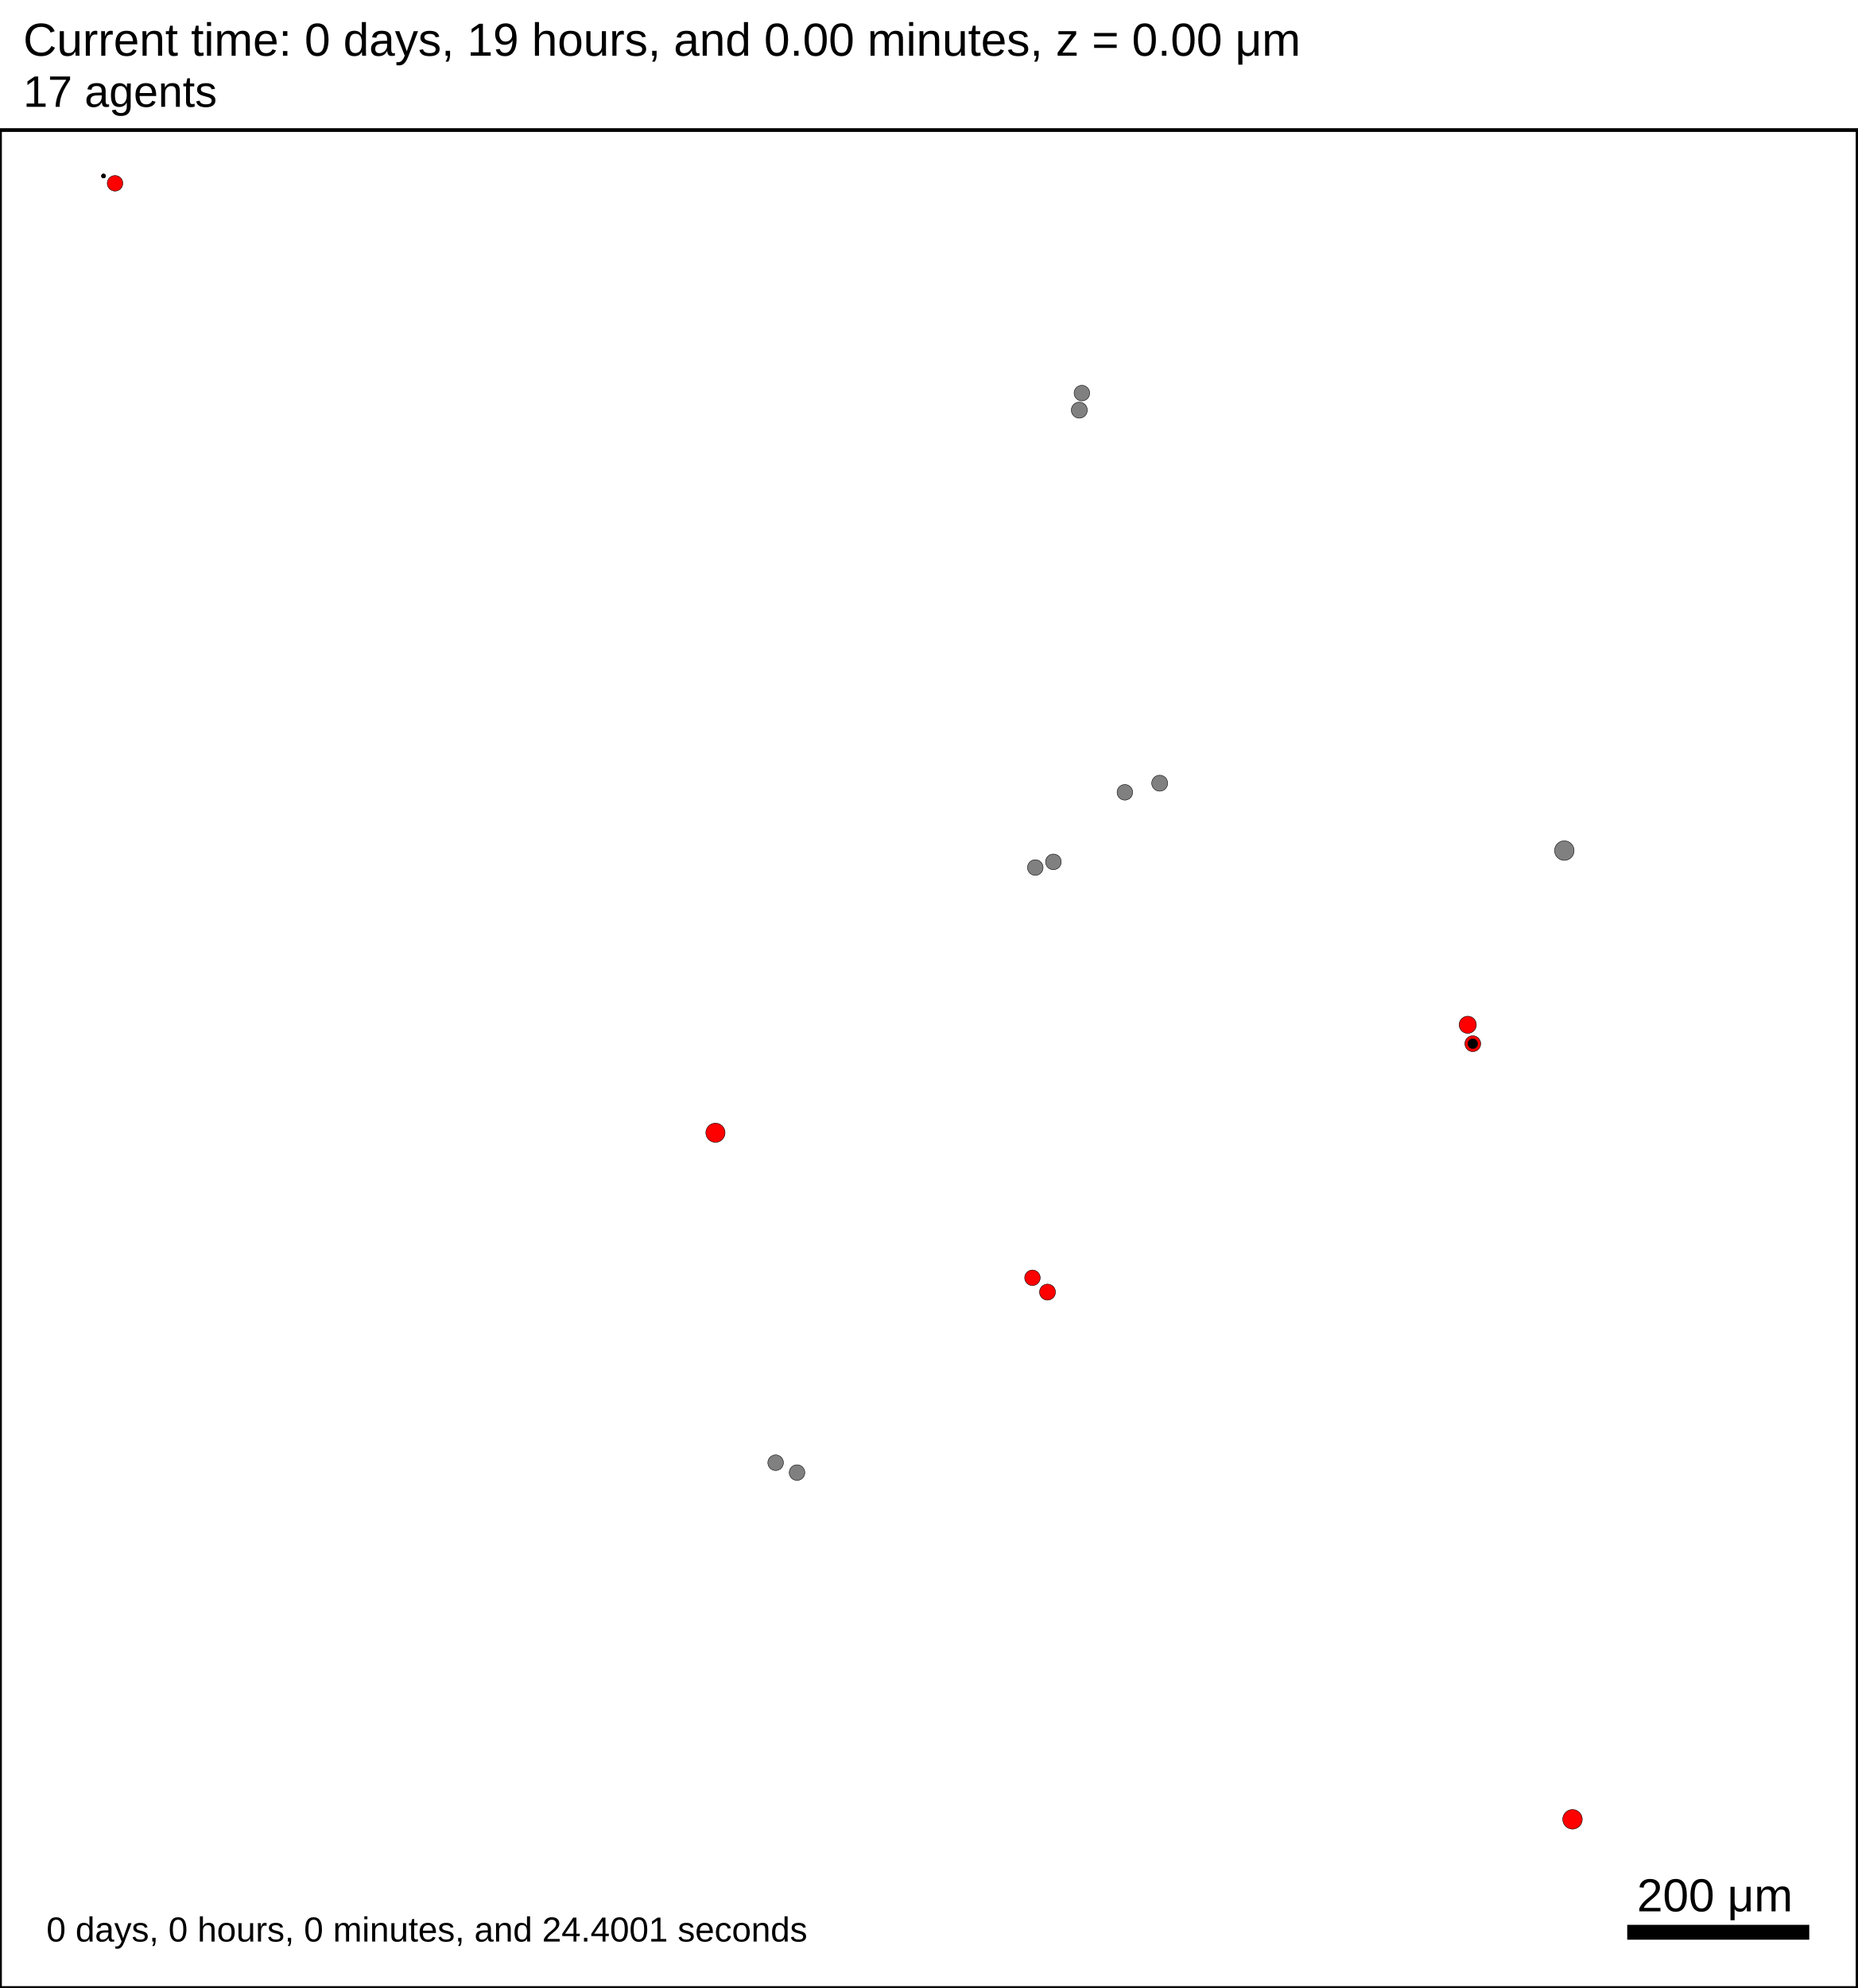
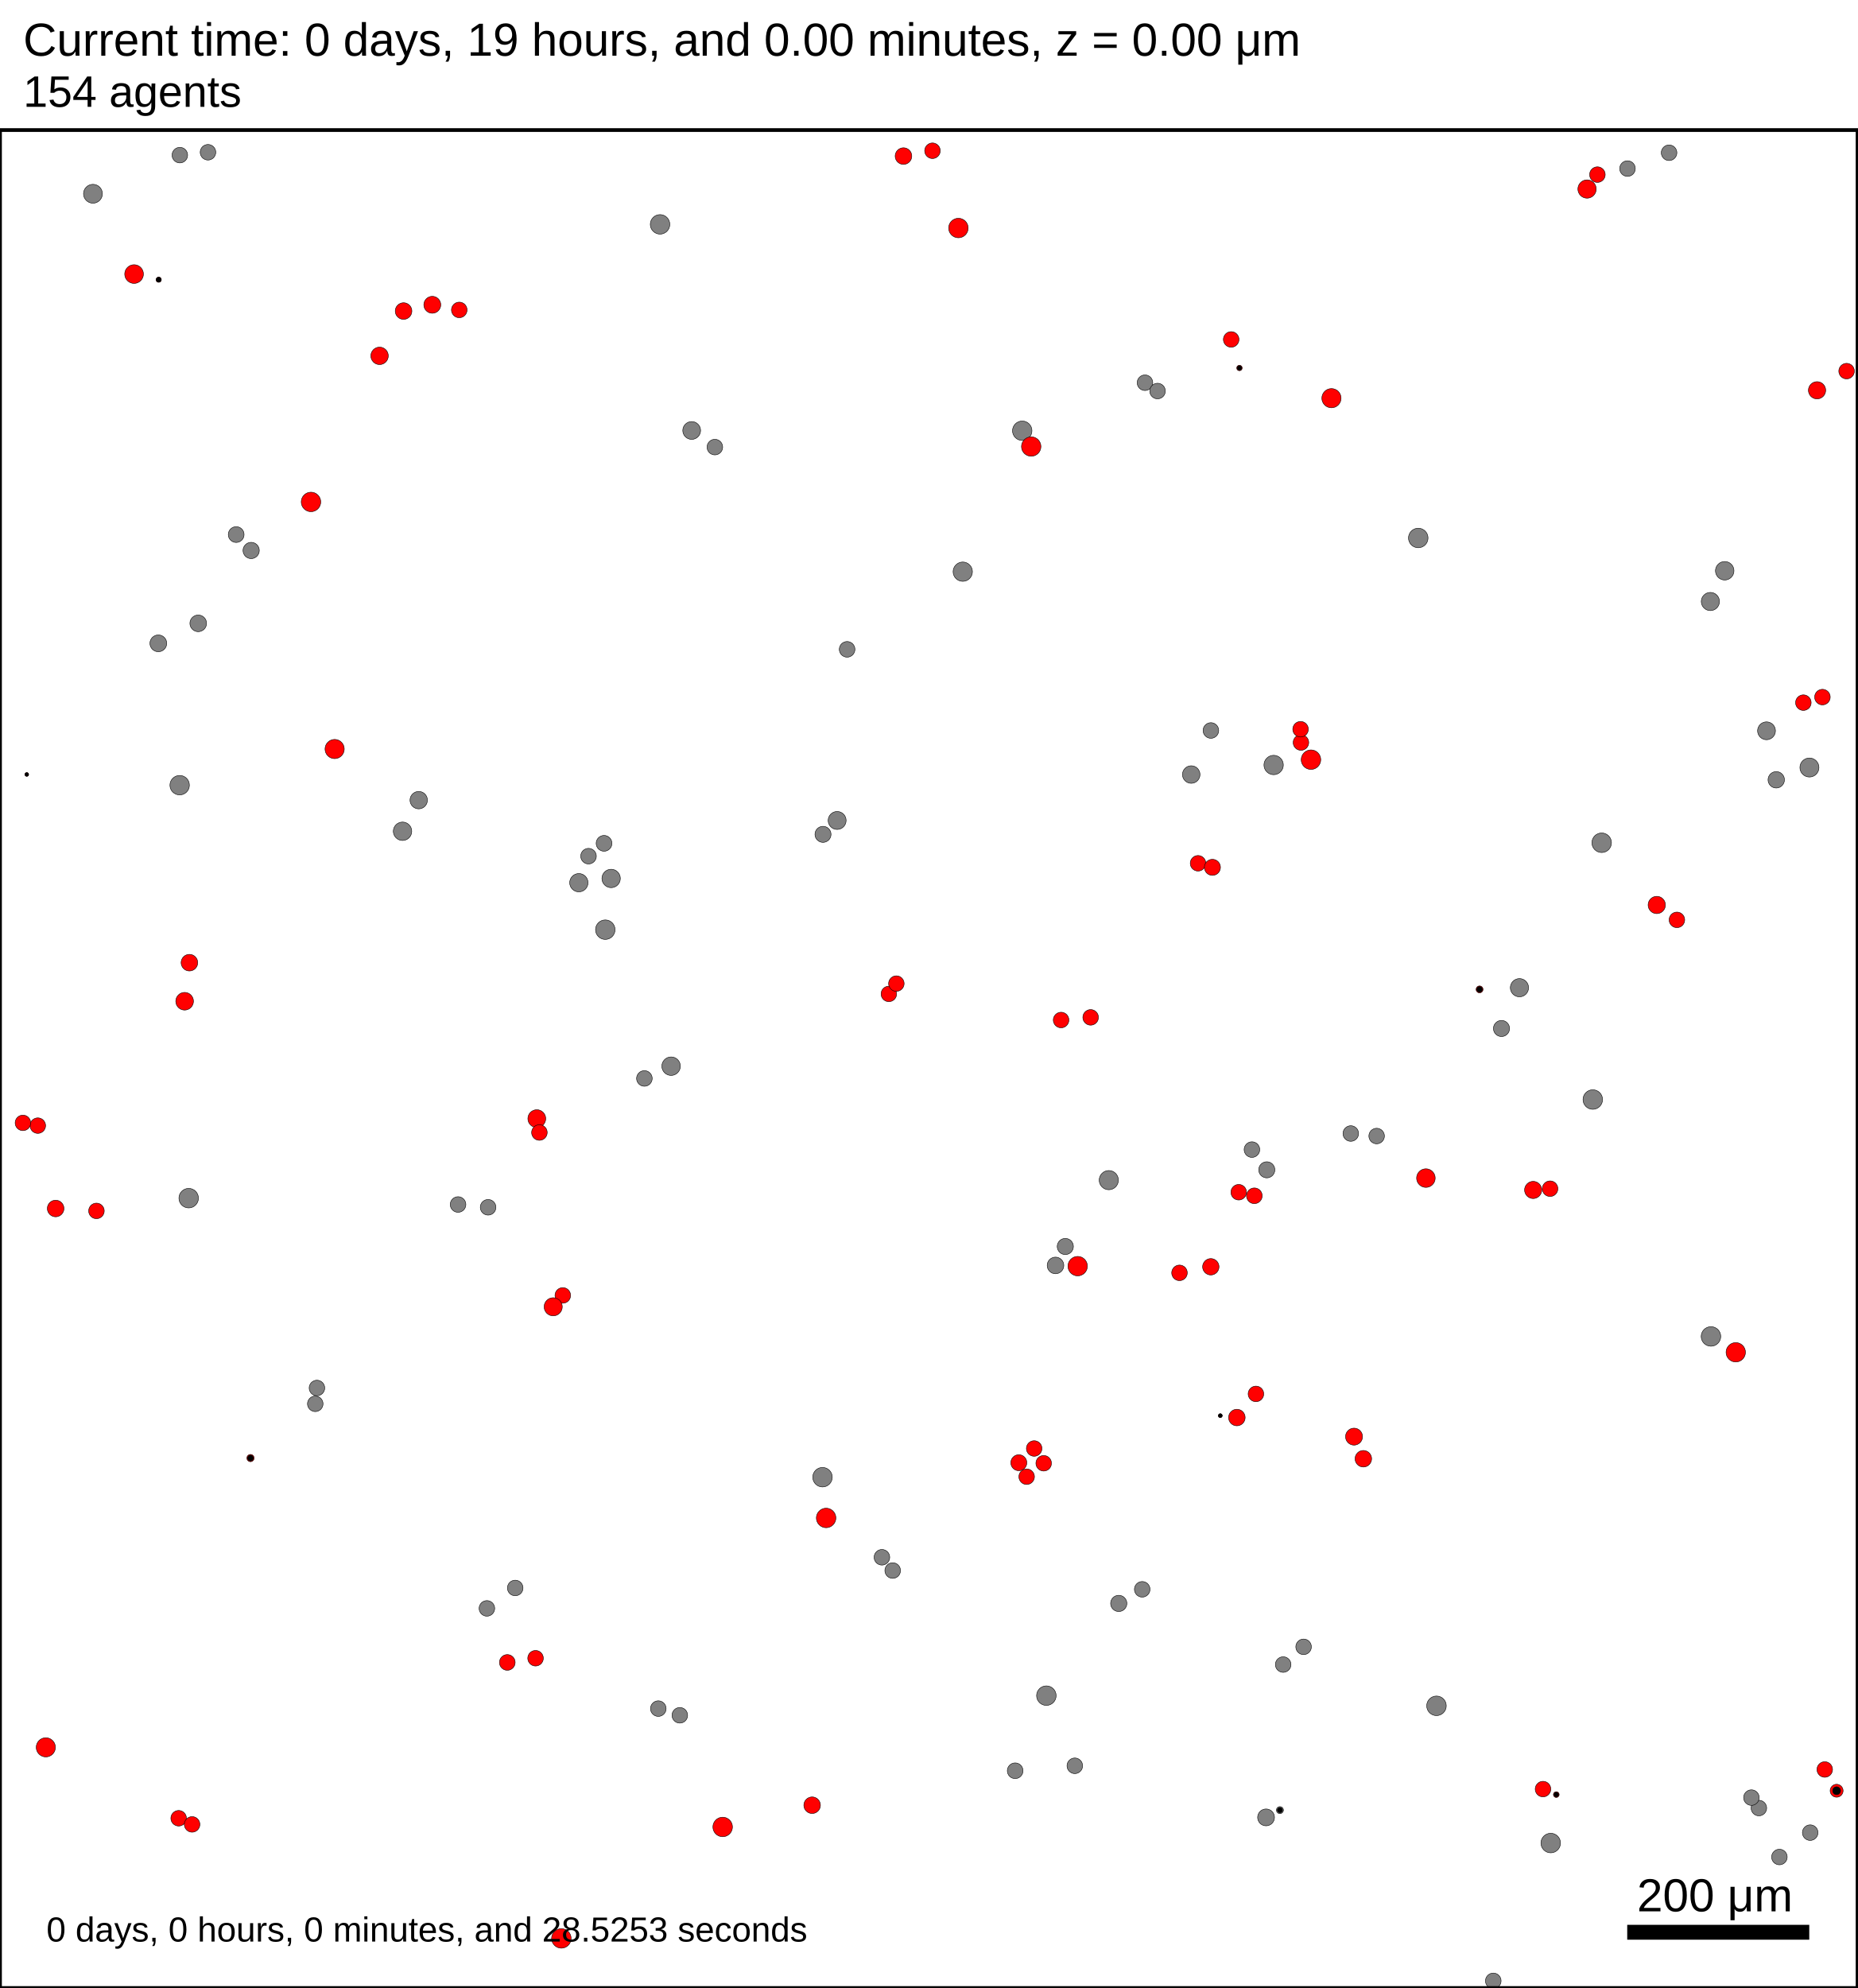
<svg xmlns="http://www.w3.org/2000/svg" version="1.1" width="2000" height="2140" id="svg2">
  <rect x="0" y="0" width="2000" height="2140" stroke-width="4" stroke="white" fill="white" />
  <text x="25" y="60" font-family="Arial" font-size="50" fill="black">
   Current time: 0 days, 19 hours, and 0.00 minutes, z = 0.00 μm
  </text>
  <text x="25" y="115" font-family="Arial" font-size="47.5" fill="black">
-    17 agents
+    154 agents
  </text>
  <g id="tissue" transform="translate(0,2140) scale(1,-1)">
    <g id="ECM">
  </g>
    <g id="cells">
-       <g id="cell0">
-         <circle cx="1134.19" cy="1212.23" r="8.434" stroke-width="0.5" stroke="black" fill="grey" />
-         <circle cx="1134.19" cy="1212.23" r="5.075" stroke-width="0.5" stroke="grey" fill="grey" />
+       <g id="cell104">
+         <circle cx="769.677" cy="1658.71" r="8.403" stroke-width="0.5" stroke="black" fill="grey" />
+         <circle cx="769.677" cy="1658.71" r="5.049" stroke-width="0.5" stroke="grey" fill="grey" />
      </g>
      <g id="cell1">
-         <circle cx="1684.27" cy="1224.37" r="10.512" stroke-width="0.5" stroke="black" fill="grey" />
-         <circle cx="1684.27" cy="1224.37" r="6.33" stroke-width="0.5" stroke="grey" fill="grey" />
+         <circle cx="1724.5" cy="1232.81" r="10.523" stroke-width="0.5" stroke="black" fill="grey" />
+         <circle cx="1724.5" cy="1232.81" r="6.335" stroke-width="0.5" stroke="grey" fill="grey" />
      </g>
      <g id="cell2">
-         <circle cx="1162.07" cy="1698.49" r="8.623" stroke-width="0.5" stroke="black" fill="grey" />
-         <circle cx="1162.07" cy="1698.49" r="5.217" stroke-width="0.5" stroke="grey" fill="grey" />
+         <circle cx="1100.62" cy="1676.32" r="10.461" stroke-width="0.5" stroke="black" fill="grey" />
+         <circle cx="1100.62" cy="1676.32" r="6.307" stroke-width="0.5" stroke="grey" fill="grey" />
      </g>
      <g id="cell3">
-         <circle cx="1248.61" cy="1296.93" r="8.593" stroke-width="0.5" stroke="black" fill="grey" />
-         <circle cx="1248.61" cy="1296.93" r="5.193" stroke-width="0.5" stroke="grey" fill="grey" />
+         <circle cx="1282.57" cy="1306.24" r="9.434" stroke-width="0.5" stroke="black" fill="grey" />
+         <circle cx="1282.57" cy="1306.24" r="5.737" stroke-width="0.5" stroke="grey" fill="grey" />
      </g>
      <g id="cell4">
-         <circle cx="858.147" cy="554.807" r="8.394" stroke-width="0.5" stroke="black" fill="grey" />
-         <circle cx="858.147" cy="554.807" r="5.045" stroke-width="0.5" stroke="grey" fill="grey" />
+         <circle cx="885.587" cy="549.866" r="10.504" stroke-width="0.5" stroke="black" fill="grey" />
+         <circle cx="885.587" cy="549.866" r="6.327" stroke-width="0.5" stroke="grey" fill="grey" />
      </g>
      <g id="cell5">
-         <circle cx="123.848" cy="1942.69" r="8.397" stroke-width="0.5" stroke="black" fill="red" />
-         <circle cx="123.848" cy="1942.69" r="5.046" stroke-width="0.5" stroke="red" fill="red" />
+         <circle cx="100.087" cy="1931.42" r="10.163" stroke-width="0.5" stroke="black" fill="grey" />
+         <circle cx="100.087" cy="1931.42" r="6.155" stroke-width="0.5" stroke="grey" fill="grey" />
      </g>
      <g id="cell6">
-         <circle cx="770.308" cy="920.65" r="10.354" stroke-width="0.5" stroke="black" fill="red" />
-         <circle cx="770.308" cy="920.65" r="6.255" stroke-width="0.5" stroke="red" fill="red" />
+         <circle cx="693.805" cy="979.098" r="8.402" stroke-width="0.5" stroke="black" fill="grey" />
+         <circle cx="693.805" cy="979.098" r="5.048" stroke-width="0.5" stroke="grey" fill="grey" />
      </g>
      <g id="cell7">
-         <circle cx="1585.71" cy="1016.5" r="8.545" stroke-width="0.5" stroke="black" fill="red" />
-         <circle cx="1585.71" cy="1016.5" r="5.228" stroke-width="0.5" stroke="black" fill="black" />
+         <circle cx="1616.63" cy="1032.88" r="8.679" stroke-width="0.5" stroke="black" fill="grey" />
+         <circle cx="1616.63" cy="1032.88" r="5.251" stroke-width="0.5" stroke="grey" fill="grey" />
      </g>
      <g id="cell8">
-         <circle cx="1127.83" cy="749.088" r="8.618" stroke-width="0.5" stroke="black" fill="red" />
-         <circle cx="1127.83" cy="749.088" r="5.215" stroke-width="0.5" stroke="red" fill="red" />
+         <circle cx="1136.44" cy="777.81" r="8.949" stroke-width="0.5" stroke="black" fill="grey" />
+         <circle cx="1136.44" cy="777.81" r="5.435" stroke-width="0.5" stroke="grey" fill="grey" />
      </g>
      <g id="cell9">
-         <circle cx="1693.08" cy="181.587" r="10.531" stroke-width="0.5" stroke="black" fill="red" />
-         <circle cx="1693.08" cy="181.587" r="6.339" stroke-width="0.5" stroke="red" fill="red" />
+         <circle cx="1669.63" cy="156.037" r="10.527" stroke-width="0.5" stroke="black" fill="grey" />
+         <circle cx="1669.63" cy="156.037" r="6.337" stroke-width="0.5" stroke="grey" fill="grey" />
+       </g>
+       <g id="cell10">
+         <circle cx="193.442" cy="1294.78" r="10.473" stroke-width="0.5" stroke="black" fill="grey" />
+         <circle cx="193.442" cy="1294.78" r="6.312" stroke-width="0.5" stroke="grey" fill="grey" />
      </g>
      <g id="cell11">
-         <circle cx="1580.3" cy="1036.86" r="9.261" stroke-width="0.5" stroke="black" fill="red" />
-         <circle cx="1580.3" cy="1036.86" r="5.631" stroke-width="0.5" stroke="red" fill="red" />
+         <circle cx="744.722" cy="1676.61" r="9.586" stroke-width="0.5" stroke="black" fill="grey" />
+         <circle cx="744.722" cy="1676.61" r="5.828" stroke-width="0.5" stroke="grey" fill="grey" />
      </g>
      <g id="cell12">
-         <circle cx="111.452" cy="1950.57" r="2.256" stroke-width="0.5" stroke="black" fill="red" />
-         <circle cx="111.452" cy="1950.57" r="2.072" stroke-width="0.5" stroke="black" fill="black" />
+         <circle cx="1546.64" cy="303.756" r="10.527" stroke-width="0.5" stroke="black" fill="grey" />
+         <circle cx="1546.64" cy="303.756" r="6.337" stroke-width="0.5" stroke="grey" fill="grey" />
      </g>
      <g id="cell13">
-         <circle cx="835.105" cy="565.448" r="8.394" stroke-width="0.5" stroke="black" fill="grey" />
-         <circle cx="835.105" cy="565.448" r="5.045" stroke-width="0.5" stroke="grey" fill="grey" />
+         <circle cx="1752.29" cy="1958.53" r="8.395" stroke-width="0.5" stroke="black" fill="grey" />
+         <circle cx="1752.29" cy="1958.53" r="5.046" stroke-width="0.5" stroke="grey" fill="grey" />
      </g>
      <g id="cell14">
-         <circle cx="1211.13" cy="1287.11" r="8.391" stroke-width="0.5" stroke="black" fill="grey" />
-         <circle cx="1211.13" cy="1287.11" r="5.044" stroke-width="0.5" stroke="grey" fill="grey" />
+         <circle cx="1527.01" cy="1560.89" r="10.519" stroke-width="0.5" stroke="black" fill="grey" />
+         <circle cx="1527.01" cy="1560.89" r="6.333" stroke-width="0.5" stroke="grey" fill="grey" />
      </g>
      <g id="cell15">
-         <circle cx="1114.69" cy="1206.12" r="8.391" stroke-width="0.5" stroke="black" fill="grey" />
-         <circle cx="1114.69" cy="1206.12" r="5.044" stroke-width="0.5" stroke="grey" fill="grey" />
+         <circle cx="1036.59" cy="1524.61" r="10.393" stroke-width="0.5" stroke="black" fill="grey" />
+         <circle cx="1036.59" cy="1524.61" r="6.274" stroke-width="0.5" stroke="grey" fill="grey" />
      </g>
      <g id="cell16">
-         <circle cx="1164.85" cy="1716.83" r="8.383" stroke-width="0.5" stroke="black" fill="grey" />
-         <circle cx="1164.85" cy="1716.83" r="5.041" stroke-width="0.5" stroke="grey" fill="grey" />
+         <circle cx="213.433" cy="1469" r="8.955" stroke-width="0.5" stroke="black" fill="grey" />
+         <circle cx="213.433" cy="1469" r="5.438" stroke-width="0.5" stroke="grey" fill="grey" />
      </g>
      <g id="cell17">
-         <circle cx="1111.61" cy="764.508" r="8.377" stroke-width="0.5" stroke="black" fill="red" />
-         <circle cx="1111.61" cy="764.508" r="5.039" stroke-width="0.5" stroke="red" fill="red" />
+         <circle cx="1126.6" cy="314.708" r="10.514" stroke-width="0.5" stroke="black" fill="grey" />
+         <circle cx="1126.6" cy="314.708" r="6.331" stroke-width="0.5" stroke="grey" fill="grey" />
+       </g>
+       <g id="cell18">
+         <circle cx="1856.97" cy="1525.6" r="9.957" stroke-width="0.5" stroke="black" fill="grey" />
+         <circle cx="1856.97" cy="1525.6" r="6.043" stroke-width="0.5" stroke="grey" fill="grey" />
+       </g>
+       <g id="cell19">
+         <circle cx="203.154" cy="850.237" r="10.512" stroke-width="0.5" stroke="black" fill="grey" />
+         <circle cx="203.154" cy="850.237" r="6.33" stroke-width="0.5" stroke="grey" fill="grey" />
+       </g>
+       <g id="cell20">
+         <circle cx="524.241" cy="408.642" r="8.381" stroke-width="0.5" stroke="black" fill="grey" />
+         <circle cx="524.241" cy="408.642" r="5.04" stroke-width="0.5" stroke="grey" fill="grey" />
+       </g>
+       <g id="cell21">
+         <circle cx="1454.36" cy="919.805" r="8.39" stroke-width="0.5" stroke="black" fill="grey" />
+         <circle cx="1454.36" cy="919.805" r="5.05" stroke-width="0.5" stroke="grey" fill="grey" />
+       </g>
+       <g id="cell22">
+         <circle cx="1093" cy="233.859" r="8.445" stroke-width="0.5" stroke="black" fill="grey" />
+         <circle cx="1093" cy="233.859" r="5.08" stroke-width="0.5" stroke="grey" fill="grey" />
+       </g>
+       <g id="cell23">
+         <circle cx="650.369" cy="1232.18" r="8.493" stroke-width="0.5" stroke="black" fill="grey" />
+         <circle cx="650.369" cy="1232.18" r="5.119" stroke-width="0.5" stroke="grey" fill="grey" />
+       </g>
+       <g id="cell24">
+         <circle cx="1229.8" cy="429.17" r="8.385" stroke-width="0.5" stroke="black" fill="grey" />
+         <circle cx="1229.8" cy="429.17" r="5.042" stroke-width="0.5" stroke="grey" fill="grey" />
+       </g>
+       <g id="cell25">
+         <circle cx="710.656" cy="1898.48" r="10.495" stroke-width="0.5" stroke="black" fill="grey" />
+         <circle cx="710.656" cy="1898.48" r="6.323" stroke-width="0.5" stroke="grey" fill="grey" />
+       </g>
+       <g id="cell26">
+         <circle cx="1347.93" cy="902.515" r="8.393" stroke-width="0.5" stroke="black" fill="grey" />
+         <circle cx="1347.93" cy="902.515" r="5.045" stroke-width="0.5" stroke="grey" fill="grey" />
+       </g>
+       <g id="cell27">
+         <circle cx="1193.83" cy="869.631" r="10.332" stroke-width="0.5" stroke="black" fill="grey" />
+         <circle cx="1193.83" cy="869.631" r="6.244" stroke-width="0.5" stroke="grey" fill="grey" />
+       </g>
+       <g id="cell28">
+         <circle cx="1363.14" cy="183.647" r="9.072" stroke-width="0.5" stroke="black" fill="grey" />
+         <circle cx="1363.14" cy="183.647" r="5.513" stroke-width="0.5" stroke="grey" fill="grey" />
+       </g>
+       <g id="cell29">
+         <circle cx="1912.45" cy="1300.58" r="8.836" stroke-width="0.5" stroke="black" fill="grey" />
+         <circle cx="1912.45" cy="1300.58" r="5.359" stroke-width="0.5" stroke="grey" fill="grey" />
+       </g>
+       <g id="cell30">
+         <circle cx="1381.57" cy="348.17" r="8.38" stroke-width="0.5" stroke="black" fill="grey" />
+         <circle cx="1381.57" cy="348.17" r="5.04" stroke-width="0.5" stroke="grey" fill="grey" />
+       </g>
+       <g id="cell31">
+         <circle cx="731.944" cy="293.555" r="8.391" stroke-width="0.5" stroke="black" fill="grey" />
+         <circle cx="731.944" cy="293.555" r="5.044" stroke-width="0.5" stroke="grey" fill="grey" />
+       </g>
+       <g id="cell32">
+         <circle cx="651.706" cy="1139.25" r="10.495" stroke-width="0.5" stroke="black" fill="grey" />
+         <circle cx="651.706" cy="1139.25" r="6.323" stroke-width="0.5" stroke="grey" fill="grey" />
+       </g>
+       <g id="cell33">
+         <circle cx="657.999" cy="1194.38" r="9.899" stroke-width="0.5" stroke="black" fill="grey" />
+         <circle cx="657.999" cy="1194.38" r="6.01" stroke-width="0.5" stroke="grey" fill="grey" />
+       </g>
+       <g id="cell34">
+         <circle cx="901.336" cy="1256.81" r="9.667" stroke-width="0.5" stroke="black" fill="grey" />
+         <circle cx="901.336" cy="1256.81" r="5.876" stroke-width="0.5" stroke="grey" fill="grey" />
+       </g>
+       <g id="cell35">
+         <circle cx="1893.76" cy="193.715" r="8.367" stroke-width="0.5" stroke="black" fill="grey" />
+         <circle cx="1893.76" cy="193.715" r="5.035" stroke-width="0.5" stroke="grey" fill="grey" />
+       </g>
+       <g id="cell36">
+         <circle cx="433.403" cy="1245.17" r="9.919" stroke-width="0.5" stroke="black" fill="grey" />
+         <circle cx="433.403" cy="1245.17" r="6.021" stroke-width="0.5" stroke="grey" fill="grey" />
+       </g>
+       <g id="cell37">
+         <circle cx="1948.18" cy="1313.8" r="10.243" stroke-width="0.5" stroke="black" fill="grey" />
+         <circle cx="1948.18" cy="1313.8" r="6.197" stroke-width="0.5" stroke="grey" fill="grey" />
+       </g>
+       <g id="cell38">
+         <circle cx="525.538" cy="840.402" r="8.399" stroke-width="0.5" stroke="black" fill="grey" />
+         <circle cx="525.538" cy="840.402" r="5.047" stroke-width="0.5" stroke="grey" fill="grey" />
+       </g>
+       <g id="cell39">
+         <circle cx="949.548" cy="463.649" r="8.399" stroke-width="0.5" stroke="black" fill="grey" />
+         <circle cx="949.548" cy="463.649" r="5.047" stroke-width="0.5" stroke="grey" fill="grey" />
+       </g>
+       <g id="cell40">
+         <circle cx="341.243" cy="645.885" r="8.368" stroke-width="0.5" stroke="black" fill="grey" />
+         <circle cx="341.243" cy="645.885" r="5.035" stroke-width="0.5" stroke="grey" fill="grey" />
+       </g>
+       <g id="cell41">
+         <circle cx="1371.31" cy="1316.51" r="10.426" stroke-width="0.5" stroke="black" fill="grey" />
+         <circle cx="1371.31" cy="1316.51" r="6.29" stroke-width="0.5" stroke="grey" fill="grey" />
+       </g>
+       <g id="cell42">
+         <circle cx="254.294" cy="1564.56" r="8.502" stroke-width="0.5" stroke="black" fill="grey" />
+         <circle cx="254.294" cy="1564.56" r="5.122" stroke-width="0.5" stroke="grey" fill="grey" />
+       </g>
+       <g id="cell43">
+         <circle cx="1842.16" cy="701.377" r="10.523" stroke-width="0.5" stroke="black" fill="grey" />
+         <circle cx="1842.16" cy="701.377" r="6.335" stroke-width="0.5" stroke="grey" fill="grey" />
+       </g>
+       <g id="cell44">
+         <circle cx="1607.79" cy="7.653" r="8.413" stroke-width="0.5" stroke="black" fill="grey" />
+         <circle cx="1607.79" cy="7.653" r="5.052" stroke-width="0.5" stroke="grey" fill="grey" />
+       </g>
+       <g id="cell45">
+         <circle cx="1232.77" cy="1728.01" r="8.385" stroke-width="0.5" stroke="black" fill="grey" />
+         <circle cx="1232.77" cy="1728.01" r="5.042" stroke-width="0.5" stroke="grey" fill="grey" />
+       </g>
+       <g id="cell46">
+         <circle cx="193.636" cy="1973.01" r="8.38" stroke-width="0.5" stroke="black" fill="grey" />
+         <circle cx="193.636" cy="1973.01" r="5.04" stroke-width="0.5" stroke="grey" fill="grey" />
+       </g>
+       <g id="cell47">
+         <circle cx="1714.93" cy="956.393" r="10.517" stroke-width="0.5" stroke="black" fill="grey" />
+         <circle cx="1714.93" cy="956.393" r="6.332" stroke-width="0.5" stroke="grey" fill="grey" />
+       </g>
+       <g id="cell48">
+         <circle cx="1949" cy="167.247" r="8.382" stroke-width="0.5" stroke="black" fill="grey" />
+         <circle cx="1949" cy="167.247" r="5.041" stroke-width="0.5" stroke="grey" fill="grey" />
+       </g>
+       <g id="cell49">
+         <circle cx="912.076" cy="1441.01" r="8.413" stroke-width="0.5" stroke="black" fill="grey" />
+         <circle cx="912.076" cy="1441.01" r="5.052" stroke-width="0.5" stroke="grey" fill="grey" />
+       </g>
+       <g id="cell50">
+         <circle cx="59.915" cy="839.106" r="8.95" stroke-width="0.5" stroke="black" fill="red" />
+         <circle cx="59.915" cy="839.106" r="5.436" stroke-width="0.5" stroke="red" fill="red" />
+       </g>
+       <g id="cell51">
+         <circle cx="1964.68" cy="235.22" r="8.385" stroke-width="0.5" stroke="black" fill="red" />
+         <circle cx="1964.68" cy="235.22" r="5.042" stroke-width="0.5" stroke="red" fill="red" />
+       </g>
+       <g id="cell52">
+         <circle cx="577.966" cy="935.832" r="9.611" stroke-width="0.5" stroke="black" fill="red" />
+         <circle cx="577.966" cy="935.832" r="5.843" stroke-width="0.5" stroke="red" fill="red" />
+       </g>
+       <g id="cell53">
+         <circle cx="1352.25" cy="639.514" r="8.401" stroke-width="0.5" stroke="black" fill="red" />
+         <circle cx="1352.25" cy="639.514" r="5.048" stroke-width="0.5" stroke="red" fill="red" />
+       </g>
+       <g id="cell99">
+         <circle cx="1003.97" cy="1977.72" r="8.389" stroke-width="0.5" stroke="black" fill="red" />
+         <circle cx="1003.97" cy="1977.72" r="5.043" stroke-width="0.5" stroke="red" fill="red" />
+       </g>
+       <g id="cell55">
+         <circle cx="360.309" cy="1333.71" r="10.354" stroke-width="0.5" stroke="black" fill="red" />
+         <circle cx="360.309" cy="1333.71" r="6.255" stroke-width="0.5" stroke="red" fill="red" />
+       </g>
+       <g id="cell56">
+         <circle cx="1110.28" cy="1659.32" r="10.465" stroke-width="0.5" stroke="black" fill="red" />
+         <circle cx="1110.28" cy="1659.32" r="6.309" stroke-width="0.5" stroke="red" fill="red" />
+       </g>
+       <g id="cell57">
+         <circle cx="957.009" cy="1070.1" r="8.366" stroke-width="0.5" stroke="black" fill="red" />
+         <circle cx="957.009" cy="1070.1" r="5.034" stroke-width="0.5" stroke="red" fill="red" />
+       </g>
+       <g id="cell58">
+         <circle cx="170.859" cy="1838.94" r="2.866" stroke-width="0.5" stroke="black" fill="red" />
+         <circle cx="170.859" cy="1838.94" r="2.62" stroke-width="0.5" stroke="black" fill="black" />
+       </g>
+       <g id="cell59">
+         <circle cx="144.358" cy="1844.98" r="10.081" stroke-width="0.5" stroke="black" fill="red" />
+         <circle cx="144.358" cy="1844.98" r="6.11" stroke-width="0.5" stroke="red" fill="red" />
+       </g>
+       <g id="cell60">
+         <circle cx="604.402" cy="53.386" r="10.527" stroke-width="0.5" stroke="black" fill="red" />
+         <circle cx="604.402" cy="53.386" r="6.337" stroke-width="0.5" stroke="red" fill="red" />
+       </g>
+       <g id="cell61">
+         <circle cx="1661.32" cy="214.123" r="8.394" stroke-width="0.5" stroke="black" fill="red" />
+         <circle cx="1661.32" cy="214.123" r="5.045" stroke-width="0.5" stroke="red" fill="red" />
+       </g>
+       <g id="cell62">
+         <circle cx="1433.56" cy="1711.36" r="10.347" stroke-width="0.5" stroke="black" fill="red" />
+         <circle cx="1433.56" cy="1711.36" r="6.251" stroke-width="0.5" stroke="red" fill="red" />
+       </g>
+       <g id="cell63">
+         <circle cx="546.207" cy="350.467" r="8.459" stroke-width="0.5" stroke="black" fill="red" />
+         <circle cx="546.207" cy="350.467" r="5.095" stroke-width="0.5" stroke="red" fill="red" />
+       </g>
+       <g id="cell64">
+         <circle cx="1174.28" cy="1044.84" r="8.399" stroke-width="0.5" stroke="black" fill="red" />
+         <circle cx="1174.28" cy="1044.84" r="5.047" stroke-width="0.5" stroke="red" fill="red" />
+       </g>
+       <g id="cell65">
+         <circle cx="334.835" cy="1599.69" r="10.501" stroke-width="0.5" stroke="black" fill="red" />
+         <circle cx="334.835" cy="1599.69" r="6.325" stroke-width="0.5" stroke="red" fill="red" />
+       </g>
+       <g id="cell66">
+         <circle cx="49.34" cy="259.072" r="10.332" stroke-width="0.5" stroke="black" fill="red" />
+         <circle cx="49.34" cy="259.072" r="6.244" stroke-width="0.5" stroke="red" fill="red" />
+       </g>
+       <g id="cell67">
+         <circle cx="1096.94" cy="565.457" r="8.621" stroke-width="0.5" stroke="black" fill="red" />
+         <circle cx="1096.94" cy="565.457" r="5.216" stroke-width="0.5" stroke="red" fill="red" />
+       </g>
+       <g id="cell68">
+         <circle cx="1467.89" cy="569.729" r="8.911" stroke-width="0.5" stroke="black" fill="red" />
+         <circle cx="1467.89" cy="569.729" r="5.41" stroke-width="0.5" stroke="red" fill="red" />
+       </g>
+       <g id="cell69">
+         <circle cx="889.468" cy="505.987" r="10.514" stroke-width="0.5" stroke="black" fill="red" />
+         <circle cx="889.468" cy="505.987" r="6.331" stroke-width="0.5" stroke="red" fill="red" />
+       </g>
+       <g id="cell70">
+         <circle cx="1160.31" cy="777.049" r="10.48" stroke-width="0.5" stroke="black" fill="red" />
+         <circle cx="1160.31" cy="777.049" r="6.315" stroke-width="0.5" stroke="red" fill="red" />
+       </g>
+       <g id="cell71">
+         <circle cx="1783.81" cy="1165.83" r="9.326" stroke-width="0.5" stroke="black" fill="red" />
+         <circle cx="1783.81" cy="1165.83" r="5.673" stroke-width="0.5" stroke="red" fill="red" />
+       </g>
+       <g id="cell72">
+         <circle cx="494.482" cy="1806.38" r="8.403" stroke-width="0.5" stroke="black" fill="red" />
+         <circle cx="494.482" cy="1806.38" r="5.049" stroke-width="0.5" stroke="red" fill="red" />
+       </g>
+       <g id="cell73">
+         <circle cx="1350.53" cy="852.783" r="8.459" stroke-width="0.5" stroke="black" fill="red" />
+         <circle cx="1350.53" cy="852.783" r="5.095" stroke-width="0.5" stroke="red" fill="red" />
+       </g>
+       <g id="cell74">
+         <circle cx="1708.76" cy="1936.52" r="9.878" stroke-width="0.5" stroke="black" fill="red" />
+         <circle cx="1708.76" cy="1936.52" r="5.998" stroke-width="0.5" stroke="red" fill="red" />
+       </g>
+       <g id="cell75">
+         <circle cx="269.703" cy="570.451" r="3.915" stroke-width="0.5" stroke="black" fill="red" />
+         <circle cx="269.703" cy="570.451" r="3.166" stroke-width="0.5" stroke="black" fill="black" />
+       </g>
+       <g id="cell76">
+         <circle cx="1650.74" cy="859.065" r="9.255" stroke-width="0.5" stroke="black" fill="red" />
+         <circle cx="1650.74" cy="859.065" r="5.629" stroke-width="0.5" stroke="red" fill="red" />
+       </g>
+       <g id="cell77">
+         <circle cx="1325.59" cy="1774.59" r="8.398" stroke-width="0.5" stroke="black" fill="red" />
+         <circle cx="1325.59" cy="1774.59" r="5.047" stroke-width="0.5" stroke="red" fill="red" />
+       </g>
+       <g id="cell78">
+         <circle cx="1113.47" cy="580.761" r="8.379" stroke-width="0.5" stroke="black" fill="red" />
+         <circle cx="1113.47" cy="580.761" r="5.04" stroke-width="0.5" stroke="red" fill="red" />
+       </g>
+       <g id="cell79">
+         <circle cx="1962.18" cy="1389.61" r="8.394" stroke-width="0.5" stroke="black" fill="red" />
+         <circle cx="1962.18" cy="1389.61" r="5.045" stroke-width="0.5" stroke="red" fill="red" />
+       </g>
+       <g id="cell80">
+         <circle cx="1411.5" cy="1322.23" r="10.527" stroke-width="0.5" stroke="black" fill="red" />
+         <circle cx="1411.5" cy="1322.23" r="6.337" stroke-width="0.5" stroke="red" fill="red" />
+       </g>
+       <g id="cell81">
+         <circle cx="1031.9" cy="1894.54" r="10.514" stroke-width="0.5" stroke="black" fill="red" />
+         <circle cx="1031.9" cy="1894.54" r="6.331" stroke-width="0.5" stroke="red" fill="red" />
+       </g>
+       <g id="cell82">
+         <circle cx="1303.66" cy="776.362" r="8.833" stroke-width="0.5" stroke="black" fill="red" />
+         <circle cx="1303.66" cy="776.362" r="5.358" stroke-width="0.5" stroke="red" fill="red" />
+       </g>
+       <g id="cell83">
+         <circle cx="1289.91" cy="1210.71" r="8.38" stroke-width="0.5" stroke="black" fill="red" />
+         <circle cx="1289.91" cy="1210.71" r="5.04" stroke-width="0.5" stroke="red" fill="red" />
+       </g>
+       <g id="cell84">
+         <circle cx="40.715" cy="928.307" r="8.367" stroke-width="0.5" stroke="black" fill="red" />
+         <circle cx="40.715" cy="928.307" r="5.035" stroke-width="0.5" stroke="red" fill="red" />
+       </g>
+       <g id="cell85">
+         <circle cx="1400.72" cy="1340.69" r="8.379" stroke-width="0.5" stroke="black" fill="red" />
+         <circle cx="1400.72" cy="1340.69" r="5.04" stroke-width="0.5" stroke="red" fill="red" />
+       </g>
+       <g id="cell86">
+         <circle cx="605.953" cy="745.54" r="8.403" stroke-width="0.5" stroke="black" fill="red" />
+         <circle cx="605.953" cy="745.54" r="5.049" stroke-width="0.5" stroke="red" fill="red" />
+       </g>
+       <g id="cell87">
+         <circle cx="1535.24" cy="871.835" r="10.017" stroke-width="0.5" stroke="black" fill="red" />
+         <circle cx="1535.24" cy="871.835" r="6.075" stroke-width="0.5" stroke="red" fill="red" />
+       </g>
+       <g id="cell88">
+         <circle cx="192.366" cy="182.726" r="8.389" stroke-width="0.5" stroke="black" fill="red" />
+         <circle cx="192.366" cy="182.726" r="5.043" stroke-width="0.5" stroke="red" fill="red" />
+       </g>
+       <g id="cell89">
+         <circle cx="198.781" cy="1062.21" r="9.527" stroke-width="0.5" stroke="black" fill="red" />
+         <circle cx="198.781" cy="1062.21" r="5.793" stroke-width="0.5" stroke="red" fill="red" />
+       </g>
+       <g id="cell134">
+         <circle cx="1805.5" cy="1149.8" r="8.392" stroke-width="0.5" stroke="black" fill="red" />
+         <circle cx="1805.5" cy="1149.8" r="5.045" stroke-width="0.5" stroke="red" fill="red" />
+       </g>
+       <g id="cell91">
+         <circle cx="28.833" cy="1306.32" r="2.018" stroke-width="0.5" stroke="black" fill="red" />
+         <circle cx="28.833" cy="1306.32" r="1.91" stroke-width="0.5" stroke="black" fill="black" />
+       </g>
+       <g id="cell92">
+         <circle cx="1313.86" cy="616.118" r="2.078" stroke-width="0.5" stroke="black" fill="red" />
+         <circle cx="1313.86" cy="616.118" r="2.033" stroke-width="0.5" stroke="black" fill="black" />
+       </g>
+       <g id="cell93">
+         <circle cx="408.678" cy="1756.94" r="9.399" stroke-width="0.5" stroke="black" fill="red" />
+         <circle cx="408.678" cy="1756.94" r="5.716" stroke-width="0.5" stroke="red" fill="red" />
+       </g>
+       <g id="cell94">
+         <circle cx="778.094" cy="173.346" r="10.53" stroke-width="0.5" stroke="black" fill="red" />
+         <circle cx="778.094" cy="173.346" r="6.338" stroke-width="0.5" stroke="red" fill="red" />
+       </g>
+       <g id="cell95">
+         <circle cx="1988.19" cy="1740.51" r="8.397" stroke-width="0.5" stroke="black" fill="red" />
+         <circle cx="1988.19" cy="1740.51" r="5.046" stroke-width="0.5" stroke="red" fill="red" />
+       </g>
+       <g id="cell96">
+         <circle cx="1593.02" cy="1074.96" r="3.737" stroke-width="0.5" stroke="black" fill="red" />
+         <circle cx="1593.02" cy="1074.96" r="3.087" stroke-width="0.5" stroke="black" fill="black" />
+       </g>
+       <g id="cell97">
+         <circle cx="874.41" cy="196.756" r="8.928" stroke-width="0.5" stroke="black" fill="red" />
+         <circle cx="874.41" cy="196.756" r="5.416" stroke-width="0.5" stroke="red" fill="red" />
+       </g>
+       <g id="cell98">
+         <circle cx="1868.86" cy="684.318" r="10.445" stroke-width="0.5" stroke="black" fill="red" />
+         <circle cx="1868.86" cy="684.318" r="6.299" stroke-width="0.5" stroke="red" fill="red" />
+       </g>
+       <g id="cell101">
+         <circle cx="450.829" cy="1278.67" r="9.369" stroke-width="0.5" stroke="black" fill="grey" />
+         <circle cx="450.829" cy="1278.67" r="5.697" stroke-width="0.5" stroke="grey" fill="grey" />
+       </g>
+       <g id="cell102">
+         <circle cx="595.622" cy="733.294" r="9.769" stroke-width="0.5" stroke="black" fill="red" />
+         <circle cx="595.622" cy="733.294" r="5.935" stroke-width="0.5" stroke="red" fill="red" />
+       </g>
+       <g id="cell103">
+         <circle cx="465.447" cy="1811.91" r="9.117" stroke-width="0.5" stroke="black" fill="red" />
+         <circle cx="465.447" cy="1811.91" r="5.54" stroke-width="0.5" stroke="red" fill="red" />
+       </g>
+       <g id="cell105">
+         <circle cx="722.567" cy="992.307" r="9.957" stroke-width="0.5" stroke="black" fill="grey" />
+         <circle cx="722.567" cy="992.307" r="6.043" stroke-width="0.5" stroke="grey" fill="grey" />
+       </g>
+       <g id="cell106">
+         <circle cx="270.426" cy="1547.44" r="8.758" stroke-width="0.5" stroke="black" fill="grey" />
+         <circle cx="270.426" cy="1547.44" r="5.305" stroke-width="0.5" stroke="grey" fill="grey" />
+       </g>
+       <g id="cell107">
+         <circle cx="1841.52" cy="1492.5" r="9.791" stroke-width="0.5" stroke="black" fill="grey" />
+         <circle cx="1841.52" cy="1492.5" r="5.948" stroke-width="0.5" stroke="grey" fill="grey" />
+       </g>
+       <g id="cell108">
+         <circle cx="623.238" cy="1189.81" r="9.858" stroke-width="0.5" stroke="black" fill="grey" />
+         <circle cx="623.238" cy="1189.81" r="5.986" stroke-width="0.5" stroke="grey" fill="grey" />
+       </g>
+       <g id="cell109">
+         <circle cx="1157.23" cy="239.192" r="8.402" stroke-width="0.5" stroke="black" fill="grey" />
+         <circle cx="1157.23" cy="239.192" r="5.048" stroke-width="0.5" stroke="grey" fill="grey" />
+       </g>
+       <g id="cell110">
+         <circle cx="1303.75" cy="1353.66" r="8.402" stroke-width="0.5" stroke="black" fill="grey" />
+         <circle cx="1303.75" cy="1353.66" r="5.048" stroke-width="0.5" stroke="grey" fill="grey" />
+       </g>
+       <g id="cell111">
+         <circle cx="1635.98" cy="1076.78" r="9.814" stroke-width="0.5" stroke="black" fill="grey" />
+         <circle cx="1635.98" cy="1076.78" r="5.961" stroke-width="0.5" stroke="grey" fill="grey" />
+       </g>
+       <g id="cell112">
+         <circle cx="203.946" cy="1103.73" r="8.958" stroke-width="0.5" stroke="black" fill="red" />
+         <circle cx="203.946" cy="1103.73" r="5.439" stroke-width="0.5" stroke="red" fill="red" />
+       </g>
+       <g id="cell113">
+         <circle cx="1331.72" cy="614.078" r="8.918" stroke-width="0.5" stroke="black" fill="red" />
+         <circle cx="1331.72" cy="614.078" r="5.413" stroke-width="0.5" stroke="red" fill="red" />
+       </g>
+       <g id="cell114">
+         <circle cx="886.109" cy="1241.86" r="8.64" stroke-width="0.5" stroke="black" fill="grey" />
+         <circle cx="886.109" cy="1241.86" r="5.224" stroke-width="0.5" stroke="grey" fill="grey" />
+       </g>
+       <g id="cell115">
+         <circle cx="1719.9" cy="1952.03" r="8.401" stroke-width="0.5" stroke="black" fill="red" />
+         <circle cx="1719.9" cy="1952.03" r="5.048" stroke-width="0.5" stroke="red" fill="red" />
+       </g>
+       <g id="cell116">
+         <circle cx="1901.97" cy="1353.33" r="9.612" stroke-width="0.5" stroke="black" fill="grey" />
+         <circle cx="1901.97" cy="1353.33" r="5.844" stroke-width="0.5" stroke="grey" fill="grey" />
+       </g>
+       <g id="cell117">
+         <circle cx="493.186" cy="843.399" r="8.399" stroke-width="0.5" stroke="black" fill="grey" />
+         <circle cx="493.186" cy="843.399" r="5.047" stroke-width="0.5" stroke="grey" fill="grey" />
+       </g>
+       <g id="cell118">
+         <circle cx="961.145" cy="449.362" r="8.399" stroke-width="0.5" stroke="black" fill="grey" />
+         <circle cx="961.145" cy="449.362" r="5.047" stroke-width="0.5" stroke="grey" fill="grey" />
+       </g>
+       <g id="cell119">
+         <circle cx="1142.46" cy="1041.99" r="8.399" stroke-width="0.5" stroke="black" fill="red" />
+         <circle cx="1142.46" cy="1041.99" r="5.047" stroke-width="0.5" stroke="red" fill="red" />
+       </g>
+       <g id="cell120">
+         <circle cx="434.514" cy="1805.16" r="8.956" stroke-width="0.5" stroke="black" fill="red" />
+         <circle cx="434.514" cy="1805.16" r="5.438" stroke-width="0.5" stroke="red" fill="red" />
+       </g>
+       <g id="cell121">
+         <circle cx="580.778" cy="920.884" r="8.399" stroke-width="0.5" stroke="black" fill="red" />
+         <circle cx="580.778" cy="920.884" r="5.047" stroke-width="0.5" stroke="red" fill="red" />
+       </g>
+       <g id="cell122">
+         <circle cx="1334.49" cy="1743.88" r="2.972" stroke-width="0.5" stroke="black" fill="red" />
+         <circle cx="1334.49" cy="1743.88" r="2.453" stroke-width="0.5" stroke="black" fill="black" />
+       </g>
+       <g id="cell123">
+         <circle cx="170.475" cy="1447.47" r="9.035" stroke-width="0.5" stroke="black" fill="grey" />
+         <circle cx="170.475" cy="1447.47" r="5.489" stroke-width="0.5" stroke="grey" fill="grey" />
+       </g>
+       <g id="cell124">
+         <circle cx="1956.38" cy="1719.87" r="9.296" stroke-width="0.5" stroke="black" fill="red" />
+         <circle cx="1956.38" cy="1719.87" r="5.653" stroke-width="0.5" stroke="red" fill="red" />
+       </g>
+       <g id="cell125">
+         <circle cx="1269.94" cy="769.832" r="8.397" stroke-width="0.5" stroke="black" fill="red" />
+         <circle cx="1269.94" cy="769.832" r="5.046" stroke-width="0.5" stroke="red" fill="red" />
+       </g>
+       <g id="cell126">
+         <circle cx="1378.06" cy="191.479" r="3.779" stroke-width="0.5" stroke="black" fill="grey" />
+         <circle cx="1378.06" cy="191.479" r="2.797" stroke-width="0.5" stroke="black" fill="black" />
+       </g>
+       <g id="cell127">
+         <circle cx="1797.07" cy="1975.57" r="8.395" stroke-width="0.5" stroke="black" fill="grey" />
+         <circle cx="1797.07" cy="1975.57" r="5.046" stroke-width="0.5" stroke="grey" fill="grey" />
+       </g>
+       <g id="cell128">
+         <circle cx="1941.65" cy="1383.64" r="8.394" stroke-width="0.5" stroke="black" fill="red" />
+         <circle cx="1941.65" cy="1383.64" r="5.045" stroke-width="0.5" stroke="red" fill="red" />
+       </g>
+       <g id="cell129">
+         <circle cx="1675.61" cy="208.194" r="3.112" stroke-width="0.5" stroke="black" fill="red" />
+         <circle cx="1675.61" cy="208.194" r="2.516" stroke-width="0.5" stroke="black" fill="black" />
+       </g>
+       <g id="cell130">
+         <circle cx="1457.86" cy="593.529" r="9.146" stroke-width="0.5" stroke="black" fill="red" />
+         <circle cx="1457.86" cy="593.529" r="5.561" stroke-width="0.5" stroke="red" fill="red" />
+       </g>
+       <g id="cell131">
+         <circle cx="633.657" cy="1218.38" r="8.393" stroke-width="0.5" stroke="black" fill="grey" />
+         <circle cx="633.657" cy="1218.38" r="5.045" stroke-width="0.5" stroke="grey" fill="grey" />
+       </g>
+       <g id="cell132">
+         <circle cx="1363.92" cy="880.743" r="8.671" stroke-width="0.5" stroke="black" fill="grey" />
+         <circle cx="1363.92" cy="880.743" r="5.248" stroke-width="0.5" stroke="grey" fill="grey" />
+       </g>
+       <g id="cell133">
+         <circle cx="103.851" cy="836.507" r="8.392" stroke-width="0.5" stroke="black" fill="red" />
+         <circle cx="103.851" cy="836.507" r="5.045" stroke-width="0.5" stroke="red" fill="red" />
+       </g>
+       <g id="cell135">
+         <circle cx="708.787" cy="300.762" r="8.391" stroke-width="0.5" stroke="black" fill="grey" />
+         <circle cx="708.787" cy="300.762" r="5.044" stroke-width="0.5" stroke="grey" fill="grey" />
+       </g>
+       <g id="cell136">
+         <circle cx="1668.94" cy="860.413" r="8.391" stroke-width="0.5" stroke="black" fill="red" />
+         <circle cx="1668.94" cy="860.413" r="5.044" stroke-width="0.5" stroke="red" fill="red" />
+       </g>
+       <g id="cell137">
+         <circle cx="1146.99" cy="798.202" r="8.707" stroke-width="0.5" stroke="black" fill="grey" />
+         <circle cx="1146.99" cy="798.202" r="5.274" stroke-width="0.5" stroke="grey" fill="grey" />
+       </g>
+       <g id="cell138">
+         <circle cx="972.749" cy="1971.98" r="8.947" stroke-width="0.5" stroke="black" fill="red" />
+         <circle cx="972.749" cy="1971.98" r="5.435" stroke-width="0.5" stroke="red" fill="red" />
+       </g>
+       <g id="cell139">
+         <circle cx="576.619" cy="354.983" r="8.389" stroke-width="0.5" stroke="black" fill="red" />
+         <circle cx="576.619" cy="354.983" r="5.043" stroke-width="0.5" stroke="red" fill="red" />
+       </g>
+       <g id="cell140">
+         <circle cx="206.82" cy="176.111" r="8.389" stroke-width="0.5" stroke="black" fill="red" />
+         <circle cx="206.82" cy="176.111" r="5.043" stroke-width="0.5" stroke="red" fill="red" />
+       </g>
+       <g id="cell141">
+         <circle cx="1333.7" cy="856.624" r="8.388" stroke-width="0.5" stroke="black" fill="red" />
+         <circle cx="1333.7" cy="856.624" r="5.043" stroke-width="0.5" stroke="red" fill="red" />
+       </g>
+       <g id="cell142">
+         <circle cx="1977.45" cy="212.35" r="6.979" stroke-width="0.5" stroke="black" fill="red" />
+         <circle cx="1977.45" cy="212.35" r="4.268" stroke-width="0.5" stroke="black" fill="black" />
+       </g>
+       <g id="cell143">
+         <circle cx="1204.53" cy="413.984" r="8.743" stroke-width="0.5" stroke="black" fill="grey" />
+         <circle cx="1204.53" cy="413.984" r="5.299" stroke-width="0.5" stroke="grey" fill="grey" />
+       </g>
+       <g id="cell144">
+         <circle cx="1246.31" cy="1719.06" r="8.385" stroke-width="0.5" stroke="black" fill="grey" />
+         <circle cx="1246.31" cy="1719.06" r="5.042" stroke-width="0.5" stroke="grey" fill="grey" />
+       </g>
+       <g id="cell145">
+         <circle cx="1915.86" cy="140.999" r="8.382" stroke-width="0.5" stroke="black" fill="grey" />
+         <circle cx="1915.86" cy="140.999" r="5.041" stroke-width="0.5" stroke="grey" fill="grey" />
+       </g>
+       <g id="cell146">
+         <circle cx="554.72" cy="430.609" r="8.381" stroke-width="0.5" stroke="black" fill="grey" />
+         <circle cx="554.72" cy="430.609" r="5.04" stroke-width="0.5" stroke="grey" fill="grey" />
+       </g>
+       <g id="cell147">
+         <circle cx="1403.56" cy="367.258" r="8.38" stroke-width="0.5" stroke="black" fill="grey" />
+         <circle cx="1403.56" cy="367.258" r="5.04" stroke-width="0.5" stroke="grey" fill="grey" />
+       </g>
+       <g id="cell148">
+         <circle cx="1305.38" cy="1206.34" r="8.659" stroke-width="0.5" stroke="black" fill="red" />
+         <circle cx="1305.38" cy="1206.34" r="5.243" stroke-width="0.5" stroke="red" fill="red" />
+       </g>
+       <g id="cell149">
+         <circle cx="223.935" cy="1976.09" r="8.38" stroke-width="0.5" stroke="black" fill="grey" />
+         <circle cx="223.935" cy="1976.09" r="5.04" stroke-width="0.5" stroke="grey" fill="grey" />
+       </g>
+       <g id="cell150">
+         <circle cx="1105.39" cy="550.388" r="8.38" stroke-width="0.5" stroke="black" fill="red" />
+         <circle cx="1105.39" cy="550.388" r="5.04" stroke-width="0.5" stroke="red" fill="red" />
+       </g>
+       <g id="cell151">
+         <circle cx="1123.72" cy="564.859" r="8.379" stroke-width="0.5" stroke="black" fill="red" />
+         <circle cx="1123.72" cy="564.859" r="5.04" stroke-width="0.5" stroke="red" fill="red" />
+       </g>
+       <g id="cell152">
+         <circle cx="1400.29" cy="1355.01" r="8.379" stroke-width="0.5" stroke="black" fill="red" />
+         <circle cx="1400.29" cy="1355.01" r="5.04" stroke-width="0.5" stroke="red" fill="red" />
+       </g>
+       <g id="cell153">
+         <circle cx="1482.21" cy="917.107" r="8.37" stroke-width="0.5" stroke="black" fill="grey" />
+         <circle cx="1482.21" cy="917.107" r="5.036" stroke-width="0.5" stroke="grey" fill="grey" />
+       </g>
+       <g id="cell154">
+         <circle cx="339.436" cy="628.841" r="8.368" stroke-width="0.5" stroke="black" fill="grey" />
+         <circle cx="339.436" cy="628.841" r="5.035" stroke-width="0.5" stroke="grey" fill="grey" />
+       </g>
+       <g id="cell155">
+         <circle cx="1885.71" cy="204.963" r="8.367" stroke-width="0.5" stroke="black" fill="grey" />
+         <circle cx="1885.71" cy="204.963" r="5.035" stroke-width="0.5" stroke="grey" fill="grey" />
+       </g>
+       <g id="cell156">
+         <circle cx="24.673" cy="931.268" r="8.367" stroke-width="0.5" stroke="black" fill="red" />
+         <circle cx="24.673" cy="931.268" r="5.035" stroke-width="0.5" stroke="red" fill="red" />
+       </g>
+       <g id="cell157">
+         <circle cx="965.101" cy="1081.22" r="8.366" stroke-width="0.5" stroke="black" fill="red" />
+         <circle cx="965.101" cy="1081.22" r="5.034" stroke-width="0.5" stroke="red" fill="red" />
      </g>
    </g>
  </g>
  <rect x="1750" y="2070" width="200" height="20" stroke-width="4" stroke="rgb(255,255,255)" fill="rgb(0,0,0)" />
  <text x="1762.5" y="2057.5" font-family="Arial" font-size="50" fill="black">
   200 μm
  </text>
  <text x="50" y="2090" font-family="Arial" font-size="37.5" fill="black">
-    0 days, 0 hours, 0 minutes, and 24.4001 seconds
+    0 days, 0 hours, 0 minutes, and 28.5253 seconds
  </text>
  <rect x="0" y="140" width="2000" height="2000" stroke-width="4" stroke="rgb(0,0,0)" fill="none" />
</svg>
